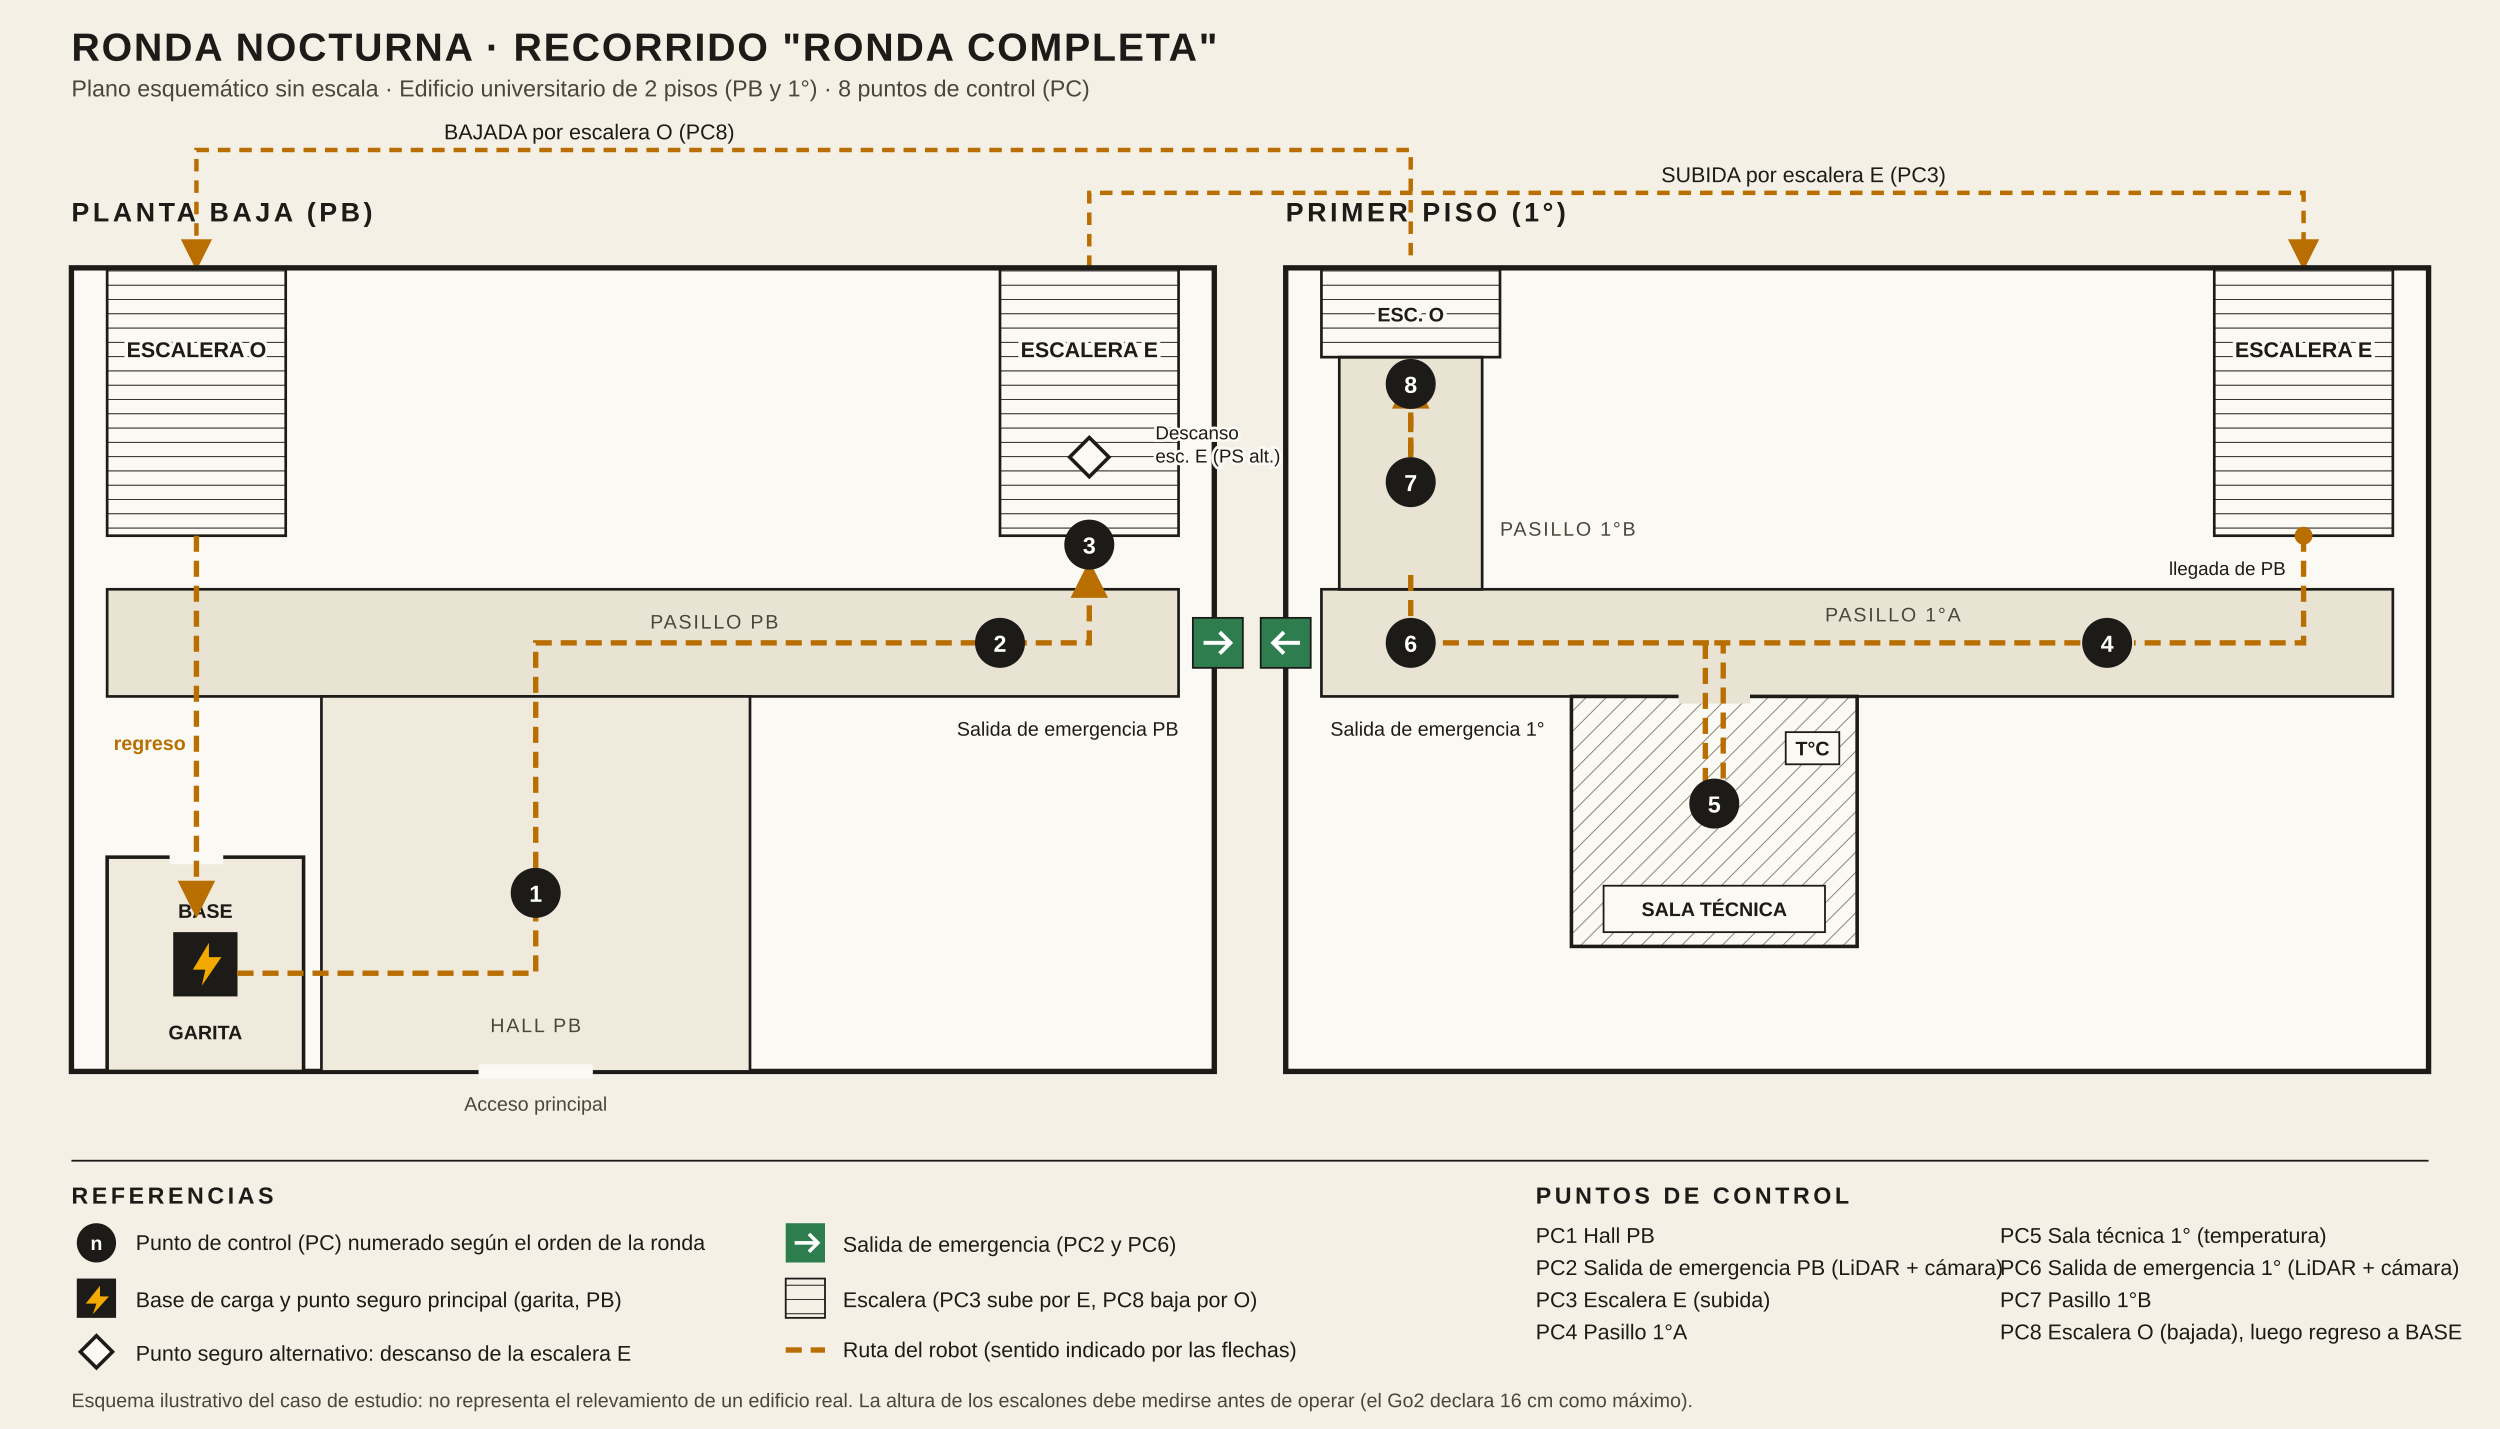
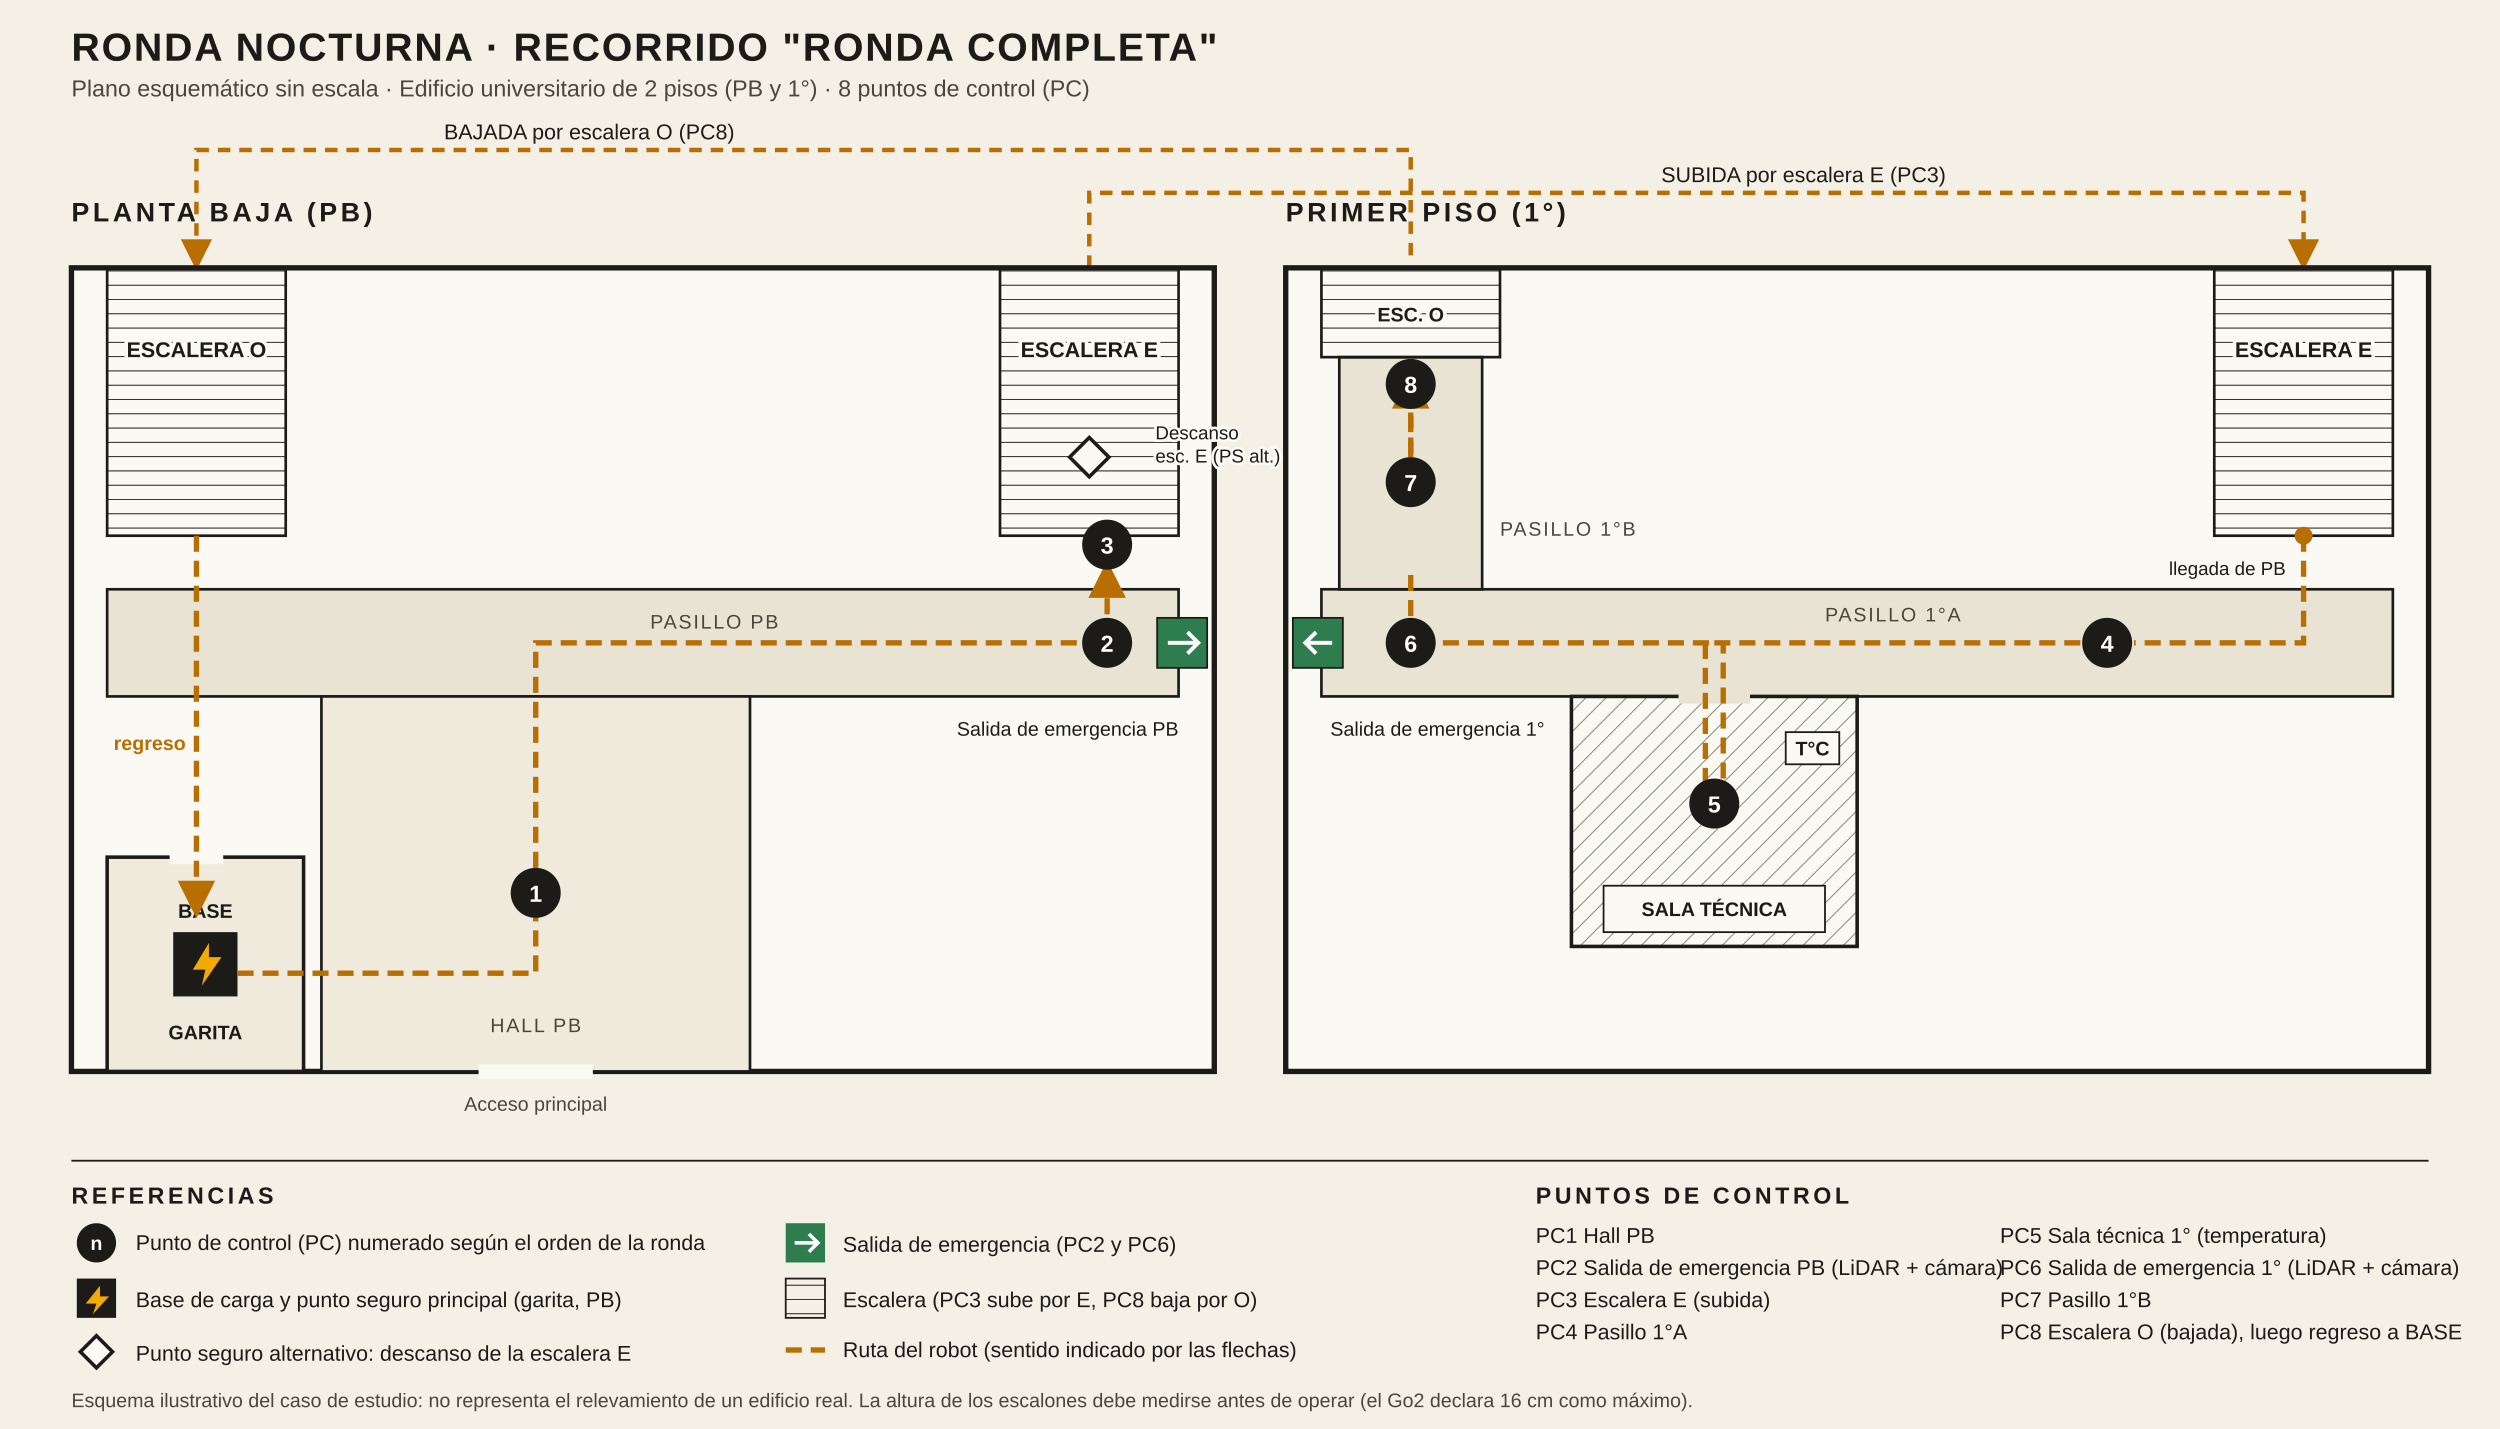
<svg xmlns="http://www.w3.org/2000/svg" viewBox="0 0 1400 800" width="1400" height="800" font-family="IBM Plex Sans, Arial, Helvetica, sans-serif">
  <defs>
    <marker id="flecha" viewBox="0 0 10 10" refX="8" refY="5" markerWidth="7" markerHeight="7" orient="auto-start-reverse">
      <path d="M0,0 L10,5 L0,10 z" fill="#B86E00" />
    </marker>
    <pattern id="escalon" width="8" height="8" patternUnits="userSpaceOnUse">
      <path d="M0,8 H8" stroke="#1C1B17" stroke-width="1" />
    </pattern>
    <pattern id="rayado" width="8" height="8" patternUnits="userSpaceOnUse" patternTransform="rotate(45)">
      <path d="M0,0 V8" stroke="#8A8472" stroke-width="1" />
    </pattern>
  </defs>
  <rect width="1400" height="800" fill="#F4F0E6" />
  <text x="40" y="34" font-size="22" font-weight="700" fill="#1C1B17" letter-spacing="1">RONDA NOCTURNA · RECORRIDO "RONDA COMPLETA"</text>
  <text x="40" y="54" font-size="13" fill="#4A463B">Plano esquemático sin escala · Edificio universitario de 2 pisos (PB y 1°) · 8 puntos de control (PC)</text>
  <path d="M610,150 V108 H1290 V148" fill="none" stroke="#B86E00" stroke-width="2.5" stroke-dasharray="7 5" marker-end="url(#flecha)" />
  <text x="1010" y="102" font-size="12" fill="#1C1B17" text-anchor="middle">SUBIDA por escalera E (PC3)</text>
  <path d="M790,143 V84 H110 V148" fill="none" stroke="#B86E00" stroke-width="2.5" stroke-dasharray="7 5" marker-end="url(#flecha)" />
  <text x="330" y="78" font-size="12" fill="#1C1B17" text-anchor="middle">BAJADA por escalera O (PC8)</text>
  <text x="40" y="124" font-size="15" font-weight="700" fill="#1C1B17" letter-spacing="2">PLANTA BAJA (PB)</text>
  <rect x="40" y="150" width="640" height="450" fill="#FBF9F3" stroke="#1C1B17" stroke-width="3" />
  <rect x="60" y="330" width="600" height="60" fill="#E9E3D3" stroke="#1C1B17" stroke-width="1.5" />
  <text x="400" y="352" font-size="11" fill="#4A463B" text-anchor="middle" letter-spacing="1">PASILLO PB</text>
  <rect x="560" y="150" width="100" height="150" fill="url(#escalon)" stroke="#1C1B17" stroke-width="1.5" />
  <text x="610" y="200" font-size="12" font-weight="700" fill="#1C1B17" text-anchor="middle" paint-order="stroke" stroke="#FBF9F3" stroke-width="4">ESCALERA E</text>
  <rect x="60" y="150" width="100" height="150" fill="url(#escalon)" stroke="#1C1B17" stroke-width="1.5" />
  <text x="110" y="200" font-size="12" font-weight="700" fill="#1C1B17" text-anchor="middle" paint-order="stroke" stroke="#FBF9F3" stroke-width="4">ESCALERA O</text>
  <rect x="180" y="390" width="240" height="210" fill="#EFEADB" stroke="#1C1B17" stroke-width="1.5" />
  <text x="300" y="578" font-size="11" fill="#4A463B" text-anchor="middle" letter-spacing="1">HALL PB</text>
  <rect x="268" y="596" width="64" height="8" fill="#FBF9F3" />
  <text x="300" y="622" font-size="11" fill="#4A463B" text-anchor="middle">Acceso principal</text>
  <rect x="60" y="480" width="110" height="120" fill="#EFEADB" stroke="#1C1B17" stroke-width="2" />
  <rect x="95" y="476" width="30" height="8" fill="#FBF9F3" />
  <text x="115" y="582" font-size="11" fill="#1C1B17" text-anchor="middle" font-weight="700">GARITA</text>
  <rect x="97" y="522" width="36" height="36" fill="#1C1B17" />
  <path d="M117,528 L108,543 H115 L113,552 L124,536 H117 Z" fill="#F2A900" />
  <text x="115" y="514" font-size="11" fill="#1C1B17" text-anchor="middle" font-weight="700">BASE</text>
-   <rect x="668" y="346" width="28" height="28" fill="#2E7D4F" stroke="#1C1B17" stroke-width="1" />
-   <path d="M674,360 H688 M683,354 L689,360 L683,366" fill="none" stroke="#fff" stroke-width="2.2" />
+   <rect x="648" y="346" width="28" height="28" fill="#2E7D4F" stroke="#1C1B17" stroke-width="1" />
+   <path d="M654,360 H670 M665,354 L671,360 L665,366" fill="none" stroke="#fff" stroke-width="2.2" />
  <text x="660" y="412" font-size="11" fill="#1C1B17" text-anchor="end">Salida de emergencia PB</text>
  <path d="M610,245 l11,11 l-11,11 l-11,-11 z" fill="#FBF9F3" stroke="#1C1B17" stroke-width="2" />
  <text x="647" y="246" font-size="10.5" fill="#1C1B17" paint-order="stroke" stroke="#FBF9F3" stroke-width="3">Descanso</text>
  <text x="647" y="259" font-size="10.5" fill="#1C1B17" paint-order="stroke" stroke="#FBF9F3" stroke-width="3">esc. E (PS alt.)</text>
-   <path d="M133,545 H300 V500 M300,500 V360 H610 V318" fill="none" stroke="#B86E00" stroke-width="3" stroke-dasharray="9 5" marker-end="url(#flecha)" />
+   <path d="M133,545 H300 V500 M300,500 V360 H620 V318" fill="none" stroke="#B86E00" stroke-width="3" stroke-dasharray="9 5" marker-end="url(#flecha)" />
  <path d="M110,300 V510" fill="none" stroke="#B86E00" stroke-width="3" stroke-dasharray="9 5" marker-end="url(#flecha)" />
  <text x="104" y="420" font-size="11" fill="#B86E00" text-anchor="end" font-weight="700">regreso</text>
  <g font-size="13" font-weight="700" text-anchor="middle" fill="#fff">
    <circle cx="300" cy="500" r="14" fill="#1C1B17" />
    <text x="300" y="505">1</text>
-     <circle cx="560" cy="360" r="14" fill="#1C1B17" />
-     <text x="560" y="365">2</text>
-     <circle cx="610" cy="305" r="14" fill="#1C1B17" />
-     <text x="610" y="310">3</text>
+     <circle cx="620" cy="360" r="14" fill="#1C1B17" />
+     <text x="620" y="365">2</text>
+     <circle cx="620" cy="305" r="14" fill="#1C1B17" />
+     <text x="620" y="310">3</text>
  </g>
  <text x="720" y="124" font-size="15" font-weight="700" fill="#1C1B17" letter-spacing="2">PRIMER PISO (1°)</text>
  <rect x="720" y="150" width="640" height="450" fill="#FBF9F3" stroke="#1C1B17" stroke-width="3" />
  <rect x="740" y="330" width="600" height="60" fill="#E9E3D3" stroke="#1C1B17" stroke-width="1.5" />
  <text x="1060" y="348" font-size="11" fill="#4A463B" text-anchor="middle" letter-spacing="1">PASILLO 1°A</text>
  <rect x="750" y="200" width="80" height="130" fill="#E9E3D3" stroke="#1C1B17" stroke-width="1.5" />
  <text x="840" y="300" font-size="11" fill="#4A463B" letter-spacing="1">PASILLO 1°B</text>
  <rect x="740" y="150" width="100" height="50" fill="url(#escalon)" stroke="#1C1B17" stroke-width="1.5" />
  <text x="790" y="180" font-size="11" font-weight="700" fill="#1C1B17" text-anchor="middle" paint-order="stroke" stroke="#FBF9F3" stroke-width="4">ESC. O</text>
  <rect x="1240" y="150" width="100" height="150" fill="url(#escalon)" stroke="#1C1B17" stroke-width="1.5" />
  <text x="1290" y="200" font-size="12" font-weight="700" fill="#1C1B17" text-anchor="middle" paint-order="stroke" stroke="#FBF9F3" stroke-width="4">ESCALERA E</text>
  <rect x="880" y="390" width="160" height="140" fill="url(#rayado)" stroke="#1C1B17" stroke-width="2" />
  <rect x="940" y="386" width="40" height="8" fill="#E9E3D3" />
  <rect x="898" y="496" width="124" height="26" fill="#FBF9F3" stroke="#1C1B17" stroke-width="1" />
  <text x="960" y="513" font-size="11" font-weight="700" fill="#1C1B17" text-anchor="middle">SALA TÉCNICA</text>
  <rect x="1000" y="410" width="30" height="18" fill="#FBF9F3" stroke="#1C1B17" stroke-width="1" />
  <text x="1015" y="423" font-size="11" font-weight="700" fill="#1C1B17" text-anchor="middle">T°C</text>
-   <rect x="706" y="346" width="28" height="28" fill="#2E7D4F" stroke="#1C1B17" stroke-width="1" />
-   <path d="M728,360 H714 M719,354 L713,360 L719,366" fill="none" stroke="#fff" stroke-width="2.2" />
+   <rect x="724" y="346" width="28" height="28" fill="#2E7D4F" stroke="#1C1B17" stroke-width="1" />
+   <path d="M746,360 H732 M737,354 L731,360 L737,366" fill="none" stroke="#fff" stroke-width="2.2" />
  <text x="745" y="412" font-size="11" fill="#1C1B17">Salida de emergencia 1°</text>
  <path d="M1290,300 V360 H1195 M1165,360 H955 V450 M965,450 V360 H790 V318 M790,270 V212" fill="none" stroke="#B86E00" stroke-width="3" stroke-dasharray="9 5" />
  <path d="M790,282 V212" fill="none" stroke="#B86E00" stroke-width="3" stroke-dasharray="9 5" marker-end="url(#flecha)" />
  <g font-size="13" font-weight="700" text-anchor="middle" fill="#fff">
    <circle cx="1180" cy="360" r="14" fill="#1C1B17" />
    <text x="1180" y="365">4</text>
    <circle cx="960" cy="450" r="14" fill="#1C1B17" />
    <text x="960" y="455">5</text>
    <circle cx="790" cy="360" r="14" fill="#1C1B17" />
    <text x="790" y="365">6</text>
    <circle cx="790" cy="270" r="14" fill="#1C1B17" />
    <text x="790" y="275">7</text>
    <circle cx="790" cy="215" r="14" fill="#1C1B17" />
    <text x="790" y="220">8</text>
  </g>
  <circle cx="1290" cy="300" r="5" fill="#B86E00" />
  <text x="1280" y="322" font-size="10.5" fill="#1C1B17" text-anchor="end">llegada de PB</text>
  <line x1="40" y1="650" x2="1360" y2="650" stroke="#1C1B17" stroke-width="1" />
  <text x="40" y="674" font-size="13" font-weight="700" fill="#1C1B17" letter-spacing="2">REFERENCIAS</text>
  <g font-size="12" fill="#1C1B17">
    <circle cx="54" cy="696" r="11" fill="#1C1B17" />
    <text x="54" y="700" fill="#fff" font-size="11" font-weight="700" text-anchor="middle">n</text>
    <text x="76" y="700">Punto de control (PC) numerado según el orden de la ronda</text>
    <rect x="43" y="716" width="22" height="22" fill="#1C1B17" />
    <path d="M56,720 L48,730 H54 L52,736 L61,726 H56 Z" fill="#F2A900" />
    <text x="76" y="732">Base de carga y punto seguro principal (garita, PB)</text>
    <path d="M54,748 l9,9 l-9,9 l-9,-9 z" fill="#FBF9F3" stroke="#1C1B17" stroke-width="2" />
    <text x="76" y="762">Punto seguro alternativo: descanso de la escalera E</text>
    <rect x="440" y="685" width="22" height="22" fill="#2E7D4F" />
    <path d="M445,696 H457 M453,691 L458,696 L453,701" fill="none" stroke="#fff" stroke-width="2" />
    <text x="472" y="701">Salida de emergencia (PC2 y PC6)</text>
    <rect x="440" y="716" width="22" height="22" fill="url(#escalon)" stroke="#1C1B17" />
    <text x="472" y="732">Escalera (PC3 sube por E, PC8 baja por O)</text>
    <path d="M440,756 H462" stroke="#B86E00" stroke-width="3" stroke-dasharray="9 5" />
    <text x="472" y="760">Ruta del robot (sentido indicado por las flechas)</text>
  </g>
  <g font-size="12" fill="#1C1B17">
    <text x="860" y="674" font-size="13" font-weight="700" letter-spacing="2">PUNTOS DE CONTROL</text>
    <text x="860" y="696">PC1  Hall PB</text>
    <text x="860" y="714">PC2  Salida de emergencia PB (LiDAR + cámara)</text>
    <text x="860" y="732">PC3  Escalera E (subida)</text>
    <text x="860" y="750">PC4  Pasillo 1°A</text>
    <text x="1120" y="696">PC5  Sala técnica 1° (temperatura)</text>
    <text x="1120" y="714">PC6  Salida de emergencia 1° (LiDAR + cámara)</text>
    <text x="1120" y="732">PC7  Pasillo 1°B</text>
    <text x="1120" y="750">PC8  Escalera O (bajada), luego regreso a BASE</text>
  </g>
  <text x="40" y="788" font-size="11" fill="#4A463B">Esquema ilustrativo del caso de estudio: no representa el relevamiento de un edificio real. La altura de los escalones debe medirse antes de operar (el Go2 declara 16 cm como máximo).</text>
</svg>
